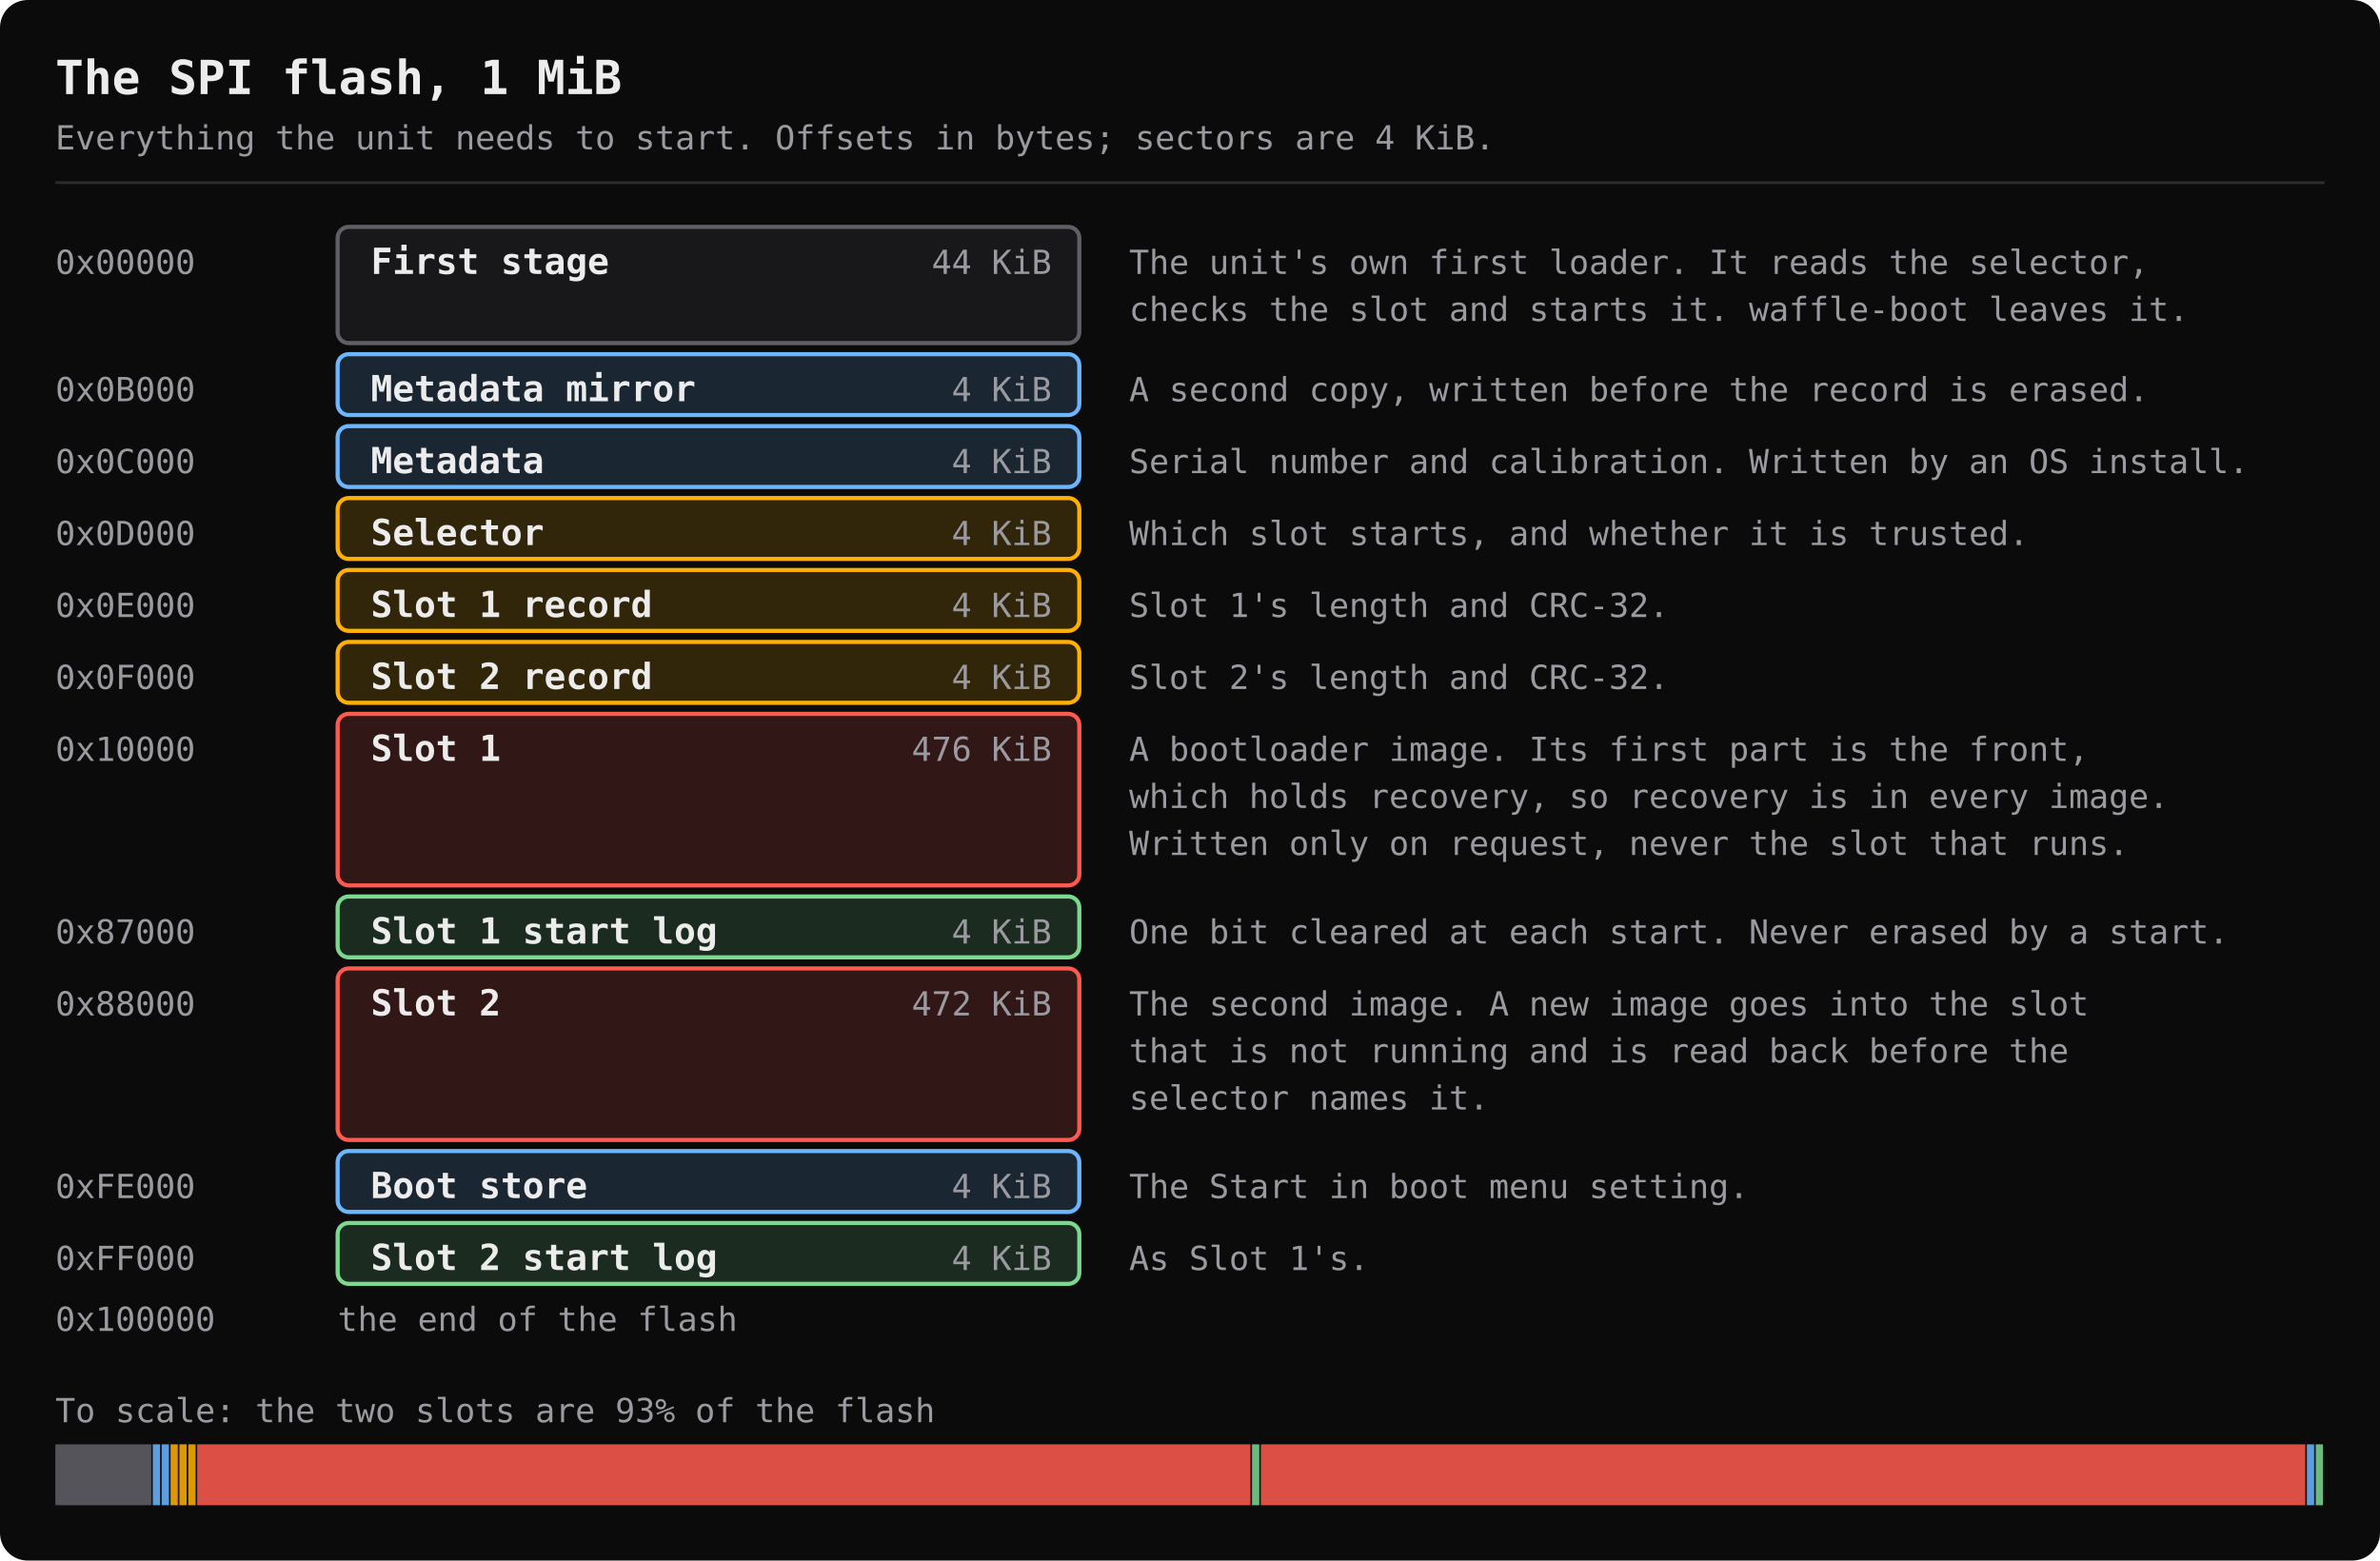
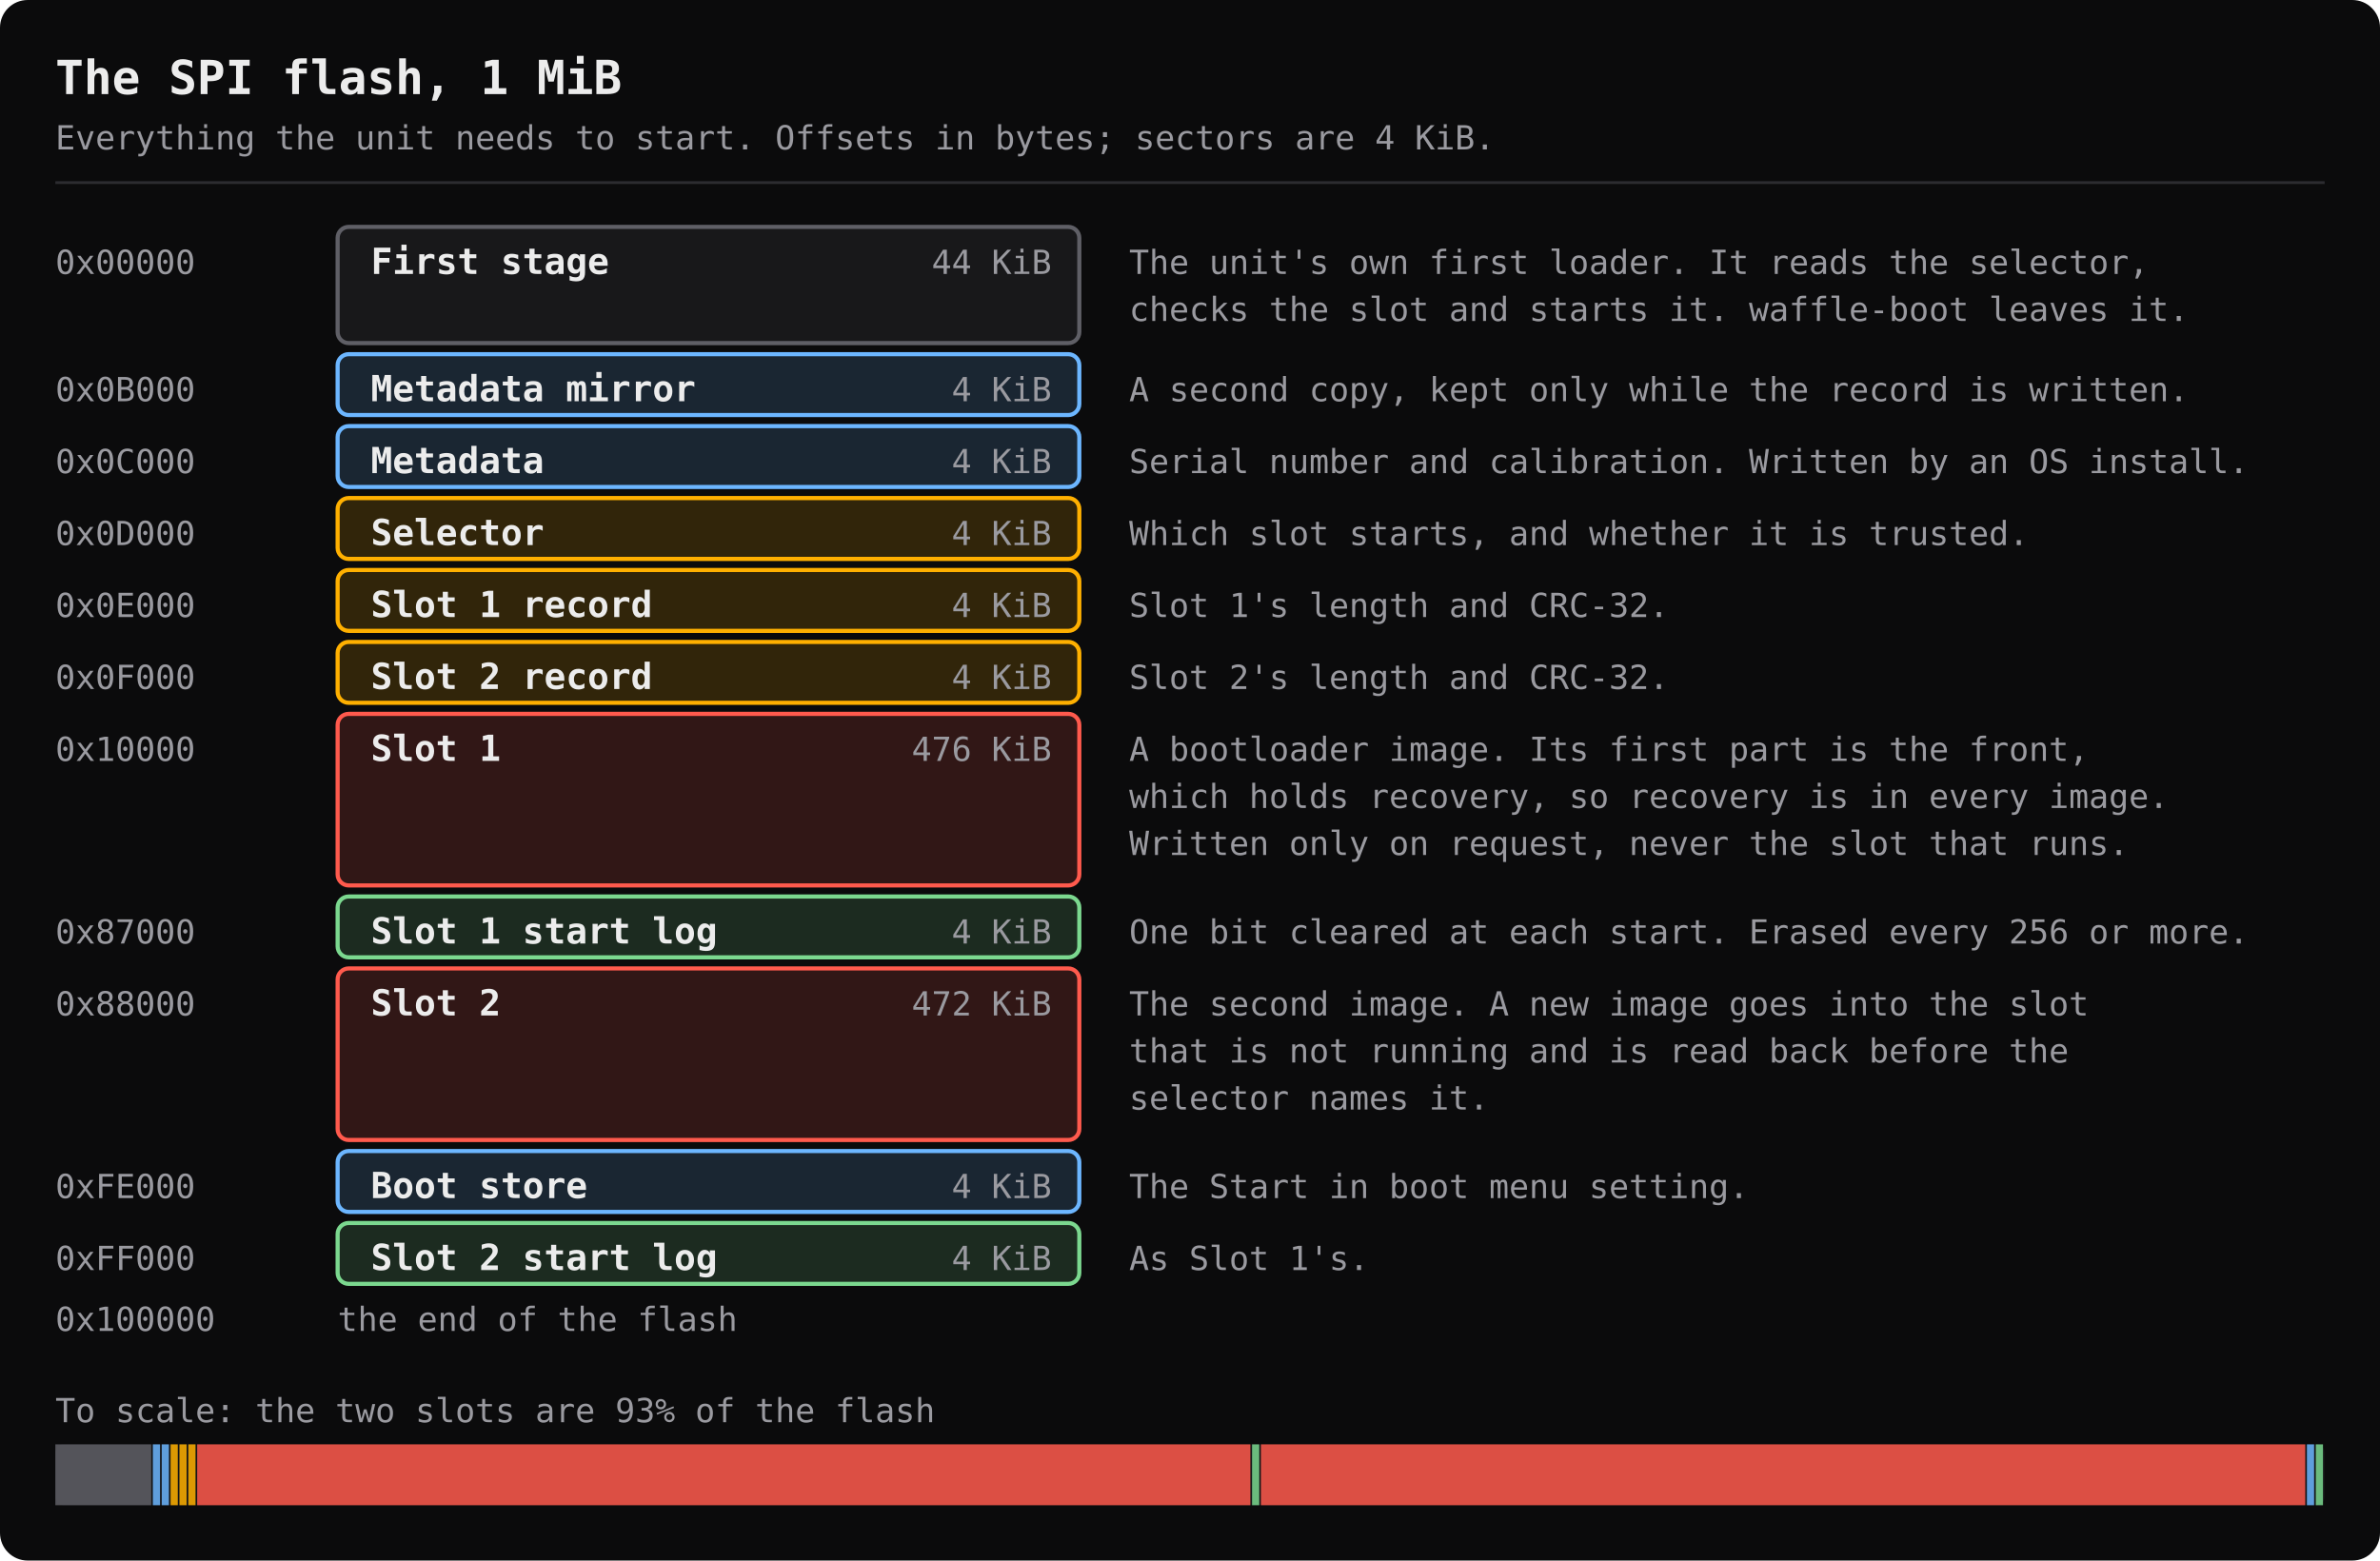
<svg xmlns="http://www.w3.org/2000/svg" viewBox="0 0 860 564" width="860" height="564" font-family="ui-monospace, SFMono-Regular, Menlo, Consolas, monospace" role="img" aria-label="The SPI flash, 1 MiB">
  <rect width="860" height="564" rx="10" fill="#0b0b0c" />
  <text x="20" y="34" fill="#ececec" font-size="17" font-weight="700" text-anchor="start">The SPI flash, 1 MiB</text>
  <text x="20" y="54" fill="#9a9aa0" font-size="12" font-weight="400" text-anchor="start">Everything the unit needs to start. Offsets in bytes; sectors are 4 KiB.</text>
  <line x1="20" y1="66" x2="840" y2="66" stroke="#2c2c30" />
  <text x="20" y="99" fill="#9a9aa0" font-size="12" font-weight="400" text-anchor="start">0x00000</text>
  <rect x="122" y="82" width="268" height="42" rx="4" fill="#5f5f66" fill-opacity="0.16" stroke="#5f5f66" stroke-width="1.5" />
  <text x="134" y="99" fill="#ececec" font-size="13" font-weight="700" text-anchor="start">First stage</text>
  <text x="380" y="99" fill="#9a9aa0" font-size="12" font-weight="400" text-anchor="end">44 KiB</text>
  <text x="408" y="99" fill="#9a9aa0" font-size="12" font-weight="400" text-anchor="start">The unit's own first loader. It reads the selector,</text>
  <text x="408" y="116" fill="#9a9aa0" font-size="12" font-weight="400" text-anchor="start">checks the slot and starts it. waffle-boot leaves it.</text>
  <text x="20" y="145" fill="#9a9aa0" font-size="12" font-weight="400" text-anchor="start">0x0B000</text>
  <rect x="122" y="128" width="268" height="22" rx="4" fill="#6cb6ff" fill-opacity="0.16" stroke="#6cb6ff" stroke-width="1.5" />
  <text x="134" y="145" fill="#ececec" font-size="13" font-weight="700" text-anchor="start">Metadata mirror</text>
  <text x="380" y="145" fill="#9a9aa0" font-size="12" font-weight="400" text-anchor="end">4 KiB</text>
-   <text x="408" y="145" fill="#9a9aa0" font-size="12" font-weight="400" text-anchor="start">A second copy, written before the record is erased.</text>
+   <text x="408" y="145" fill="#9a9aa0" font-size="12" font-weight="400" text-anchor="start">A second copy, kept only while the record is written.</text>
  <text x="20" y="171" fill="#9a9aa0" font-size="12" font-weight="400" text-anchor="start">0x0C000</text>
  <rect x="122" y="154" width="268" height="22" rx="4" fill="#6cb6ff" fill-opacity="0.16" stroke="#6cb6ff" stroke-width="1.5" />
  <text x="134" y="171" fill="#ececec" font-size="13" font-weight="700" text-anchor="start">Metadata</text>
  <text x="380" y="171" fill="#9a9aa0" font-size="12" font-weight="400" text-anchor="end">4 KiB</text>
  <text x="408" y="171" fill="#9a9aa0" font-size="12" font-weight="400" text-anchor="start">Serial number and calibration. Written by an OS install.</text>
  <text x="20" y="197" fill="#9a9aa0" font-size="12" font-weight="400" text-anchor="start">0x0D000</text>
  <rect x="122" y="180" width="268" height="22" rx="4" fill="#ffb000" fill-opacity="0.16" stroke="#ffb000" stroke-width="1.5" />
  <text x="134" y="197" fill="#ececec" font-size="13" font-weight="700" text-anchor="start">Selector</text>
  <text x="380" y="197" fill="#9a9aa0" font-size="12" font-weight="400" text-anchor="end">4 KiB</text>
  <text x="408" y="197" fill="#9a9aa0" font-size="12" font-weight="400" text-anchor="start">Which slot starts, and whether it is trusted.</text>
  <text x="20" y="223" fill="#9a9aa0" font-size="12" font-weight="400" text-anchor="start">0x0E000</text>
  <rect x="122" y="206" width="268" height="22" rx="4" fill="#ffb000" fill-opacity="0.16" stroke="#ffb000" stroke-width="1.5" />
  <text x="134" y="223" fill="#ececec" font-size="13" font-weight="700" text-anchor="start">Slot 1 record</text>
  <text x="380" y="223" fill="#9a9aa0" font-size="12" font-weight="400" text-anchor="end">4 KiB</text>
  <text x="408" y="223" fill="#9a9aa0" font-size="12" font-weight="400" text-anchor="start">Slot 1's length and CRC-32.</text>
  <text x="20" y="249" fill="#9a9aa0" font-size="12" font-weight="400" text-anchor="start">0x0F000</text>
  <rect x="122" y="232" width="268" height="22" rx="4" fill="#ffb000" fill-opacity="0.16" stroke="#ffb000" stroke-width="1.5" />
  <text x="134" y="249" fill="#ececec" font-size="13" font-weight="700" text-anchor="start">Slot 2 record</text>
  <text x="380" y="249" fill="#9a9aa0" font-size="12" font-weight="400" text-anchor="end">4 KiB</text>
  <text x="408" y="249" fill="#9a9aa0" font-size="12" font-weight="400" text-anchor="start">Slot 2's length and CRC-32.</text>
  <text x="20" y="275" fill="#9a9aa0" font-size="12" font-weight="400" text-anchor="start">0x10000</text>
  <rect x="122" y="258" width="268" height="62" rx="4" fill="#ff5a4d" fill-opacity="0.16" stroke="#ff5a4d" stroke-width="1.5" />
  <text x="134" y="275" fill="#ececec" font-size="13" font-weight="700" text-anchor="start">Slot 1</text>
  <text x="380" y="275" fill="#9a9aa0" font-size="12" font-weight="400" text-anchor="end">476 KiB</text>
  <text x="408" y="275" fill="#9a9aa0" font-size="12" font-weight="400" text-anchor="start">A bootloader image. Its first part is the front,</text>
  <text x="408" y="292" fill="#9a9aa0" font-size="12" font-weight="400" text-anchor="start">which holds recovery, so recovery is in every image.</text>
  <text x="408" y="309" fill="#9a9aa0" font-size="12" font-weight="400" text-anchor="start">Written only on request, never the slot that runs.</text>
  <text x="20" y="341" fill="#9a9aa0" font-size="12" font-weight="400" text-anchor="start">0x87000</text>
  <rect x="122" y="324" width="268" height="22" rx="4" fill="#7bd88f" fill-opacity="0.16" stroke="#7bd88f" stroke-width="1.5" />
  <text x="134" y="341" fill="#ececec" font-size="13" font-weight="700" text-anchor="start">Slot 1 start log</text>
  <text x="380" y="341" fill="#9a9aa0" font-size="12" font-weight="400" text-anchor="end">4 KiB</text>
-   <text x="408" y="341" fill="#9a9aa0" font-size="12" font-weight="400" text-anchor="start">One bit cleared at each start. Never erased by a start.</text>
+   <text x="408" y="341" fill="#9a9aa0" font-size="12" font-weight="400" text-anchor="start">One bit cleared at each start. Erased every 256 or more.</text>
  <text x="20" y="367" fill="#9a9aa0" font-size="12" font-weight="400" text-anchor="start">0x88000</text>
  <rect x="122" y="350" width="268" height="62" rx="4" fill="#ff5a4d" fill-opacity="0.16" stroke="#ff5a4d" stroke-width="1.5" />
  <text x="134" y="367" fill="#ececec" font-size="13" font-weight="700" text-anchor="start">Slot 2</text>
  <text x="380" y="367" fill="#9a9aa0" font-size="12" font-weight="400" text-anchor="end">472 KiB</text>
  <text x="408" y="367" fill="#9a9aa0" font-size="12" font-weight="400" text-anchor="start">The second image. A new image goes into the slot</text>
  <text x="408" y="384" fill="#9a9aa0" font-size="12" font-weight="400" text-anchor="start">that is not running and is read back before the</text>
  <text x="408" y="401" fill="#9a9aa0" font-size="12" font-weight="400" text-anchor="start">selector names it.</text>
  <text x="20" y="433" fill="#9a9aa0" font-size="12" font-weight="400" text-anchor="start">0xFE000</text>
  <rect x="122" y="416" width="268" height="22" rx="4" fill="#6cb6ff" fill-opacity="0.16" stroke="#6cb6ff" stroke-width="1.5" />
  <text x="134" y="433" fill="#ececec" font-size="13" font-weight="700" text-anchor="start">Boot store</text>
  <text x="380" y="433" fill="#9a9aa0" font-size="12" font-weight="400" text-anchor="end">4 KiB</text>
  <text x="408" y="433" fill="#9a9aa0" font-size="12" font-weight="400" text-anchor="start">The Start in boot menu setting.</text>
  <text x="20" y="459" fill="#9a9aa0" font-size="12" font-weight="400" text-anchor="start">0xFF000</text>
  <rect x="122" y="442" width="268" height="22" rx="4" fill="#7bd88f" fill-opacity="0.16" stroke="#7bd88f" stroke-width="1.5" />
  <text x="134" y="459" fill="#ececec" font-size="13" font-weight="700" text-anchor="start">Slot 2 start log</text>
  <text x="380" y="459" fill="#9a9aa0" font-size="12" font-weight="400" text-anchor="end">4 KiB</text>
  <text x="408" y="459" fill="#9a9aa0" font-size="12" font-weight="400" text-anchor="start">As Slot 1's.</text>
  <text x="20" y="481" fill="#9a9aa0" font-size="12" font-weight="400" text-anchor="start">0x100000</text>
  <text x="122" y="481" fill="#9a9aa0" font-size="12" font-weight="400" text-anchor="start">the end of the flash</text>
  <text x="20" y="514" fill="#9a9aa0" font-size="12" font-weight="400" text-anchor="start">To scale: the two slots are 93% of the flash</text>
  <rect x="20" y="522" width="820" height="22" rx="3" fill="#151517" />
  <rect x="20.00" y="522" width="34.63" height="22" fill="#5f5f66" fill-opacity="0.85" />
  <rect x="55.23" y="522" width="2.60" height="22" fill="#6cb6ff" fill-opacity="0.85" />
  <rect x="58.44" y="522" width="2.60" height="22" fill="#6cb6ff" fill-opacity="0.85" />
  <rect x="61.64" y="522" width="2.60" height="22" fill="#ffb000" fill-opacity="0.85" />
  <rect x="64.84" y="522" width="2.60" height="22" fill="#ffb000" fill-opacity="0.85" />
  <rect x="68.05" y="522" width="2.60" height="22" fill="#ffb000" fill-opacity="0.85" />
  <rect x="71.25" y="522" width="380.57" height="22" fill="#ff5a4d" fill-opacity="0.85" />
  <rect x="452.42" y="522" width="2.60" height="22" fill="#7bd88f" fill-opacity="0.85" />
  <rect x="455.62" y="522" width="377.37" height="22" fill="#ff5a4d" fill-opacity="0.85" />
  <rect x="833.59" y="522" width="2.60" height="22" fill="#6cb6ff" fill-opacity="0.85" />
  <rect x="836.80" y="522" width="2.60" height="22" fill="#7bd88f" fill-opacity="0.85" />
</svg>
